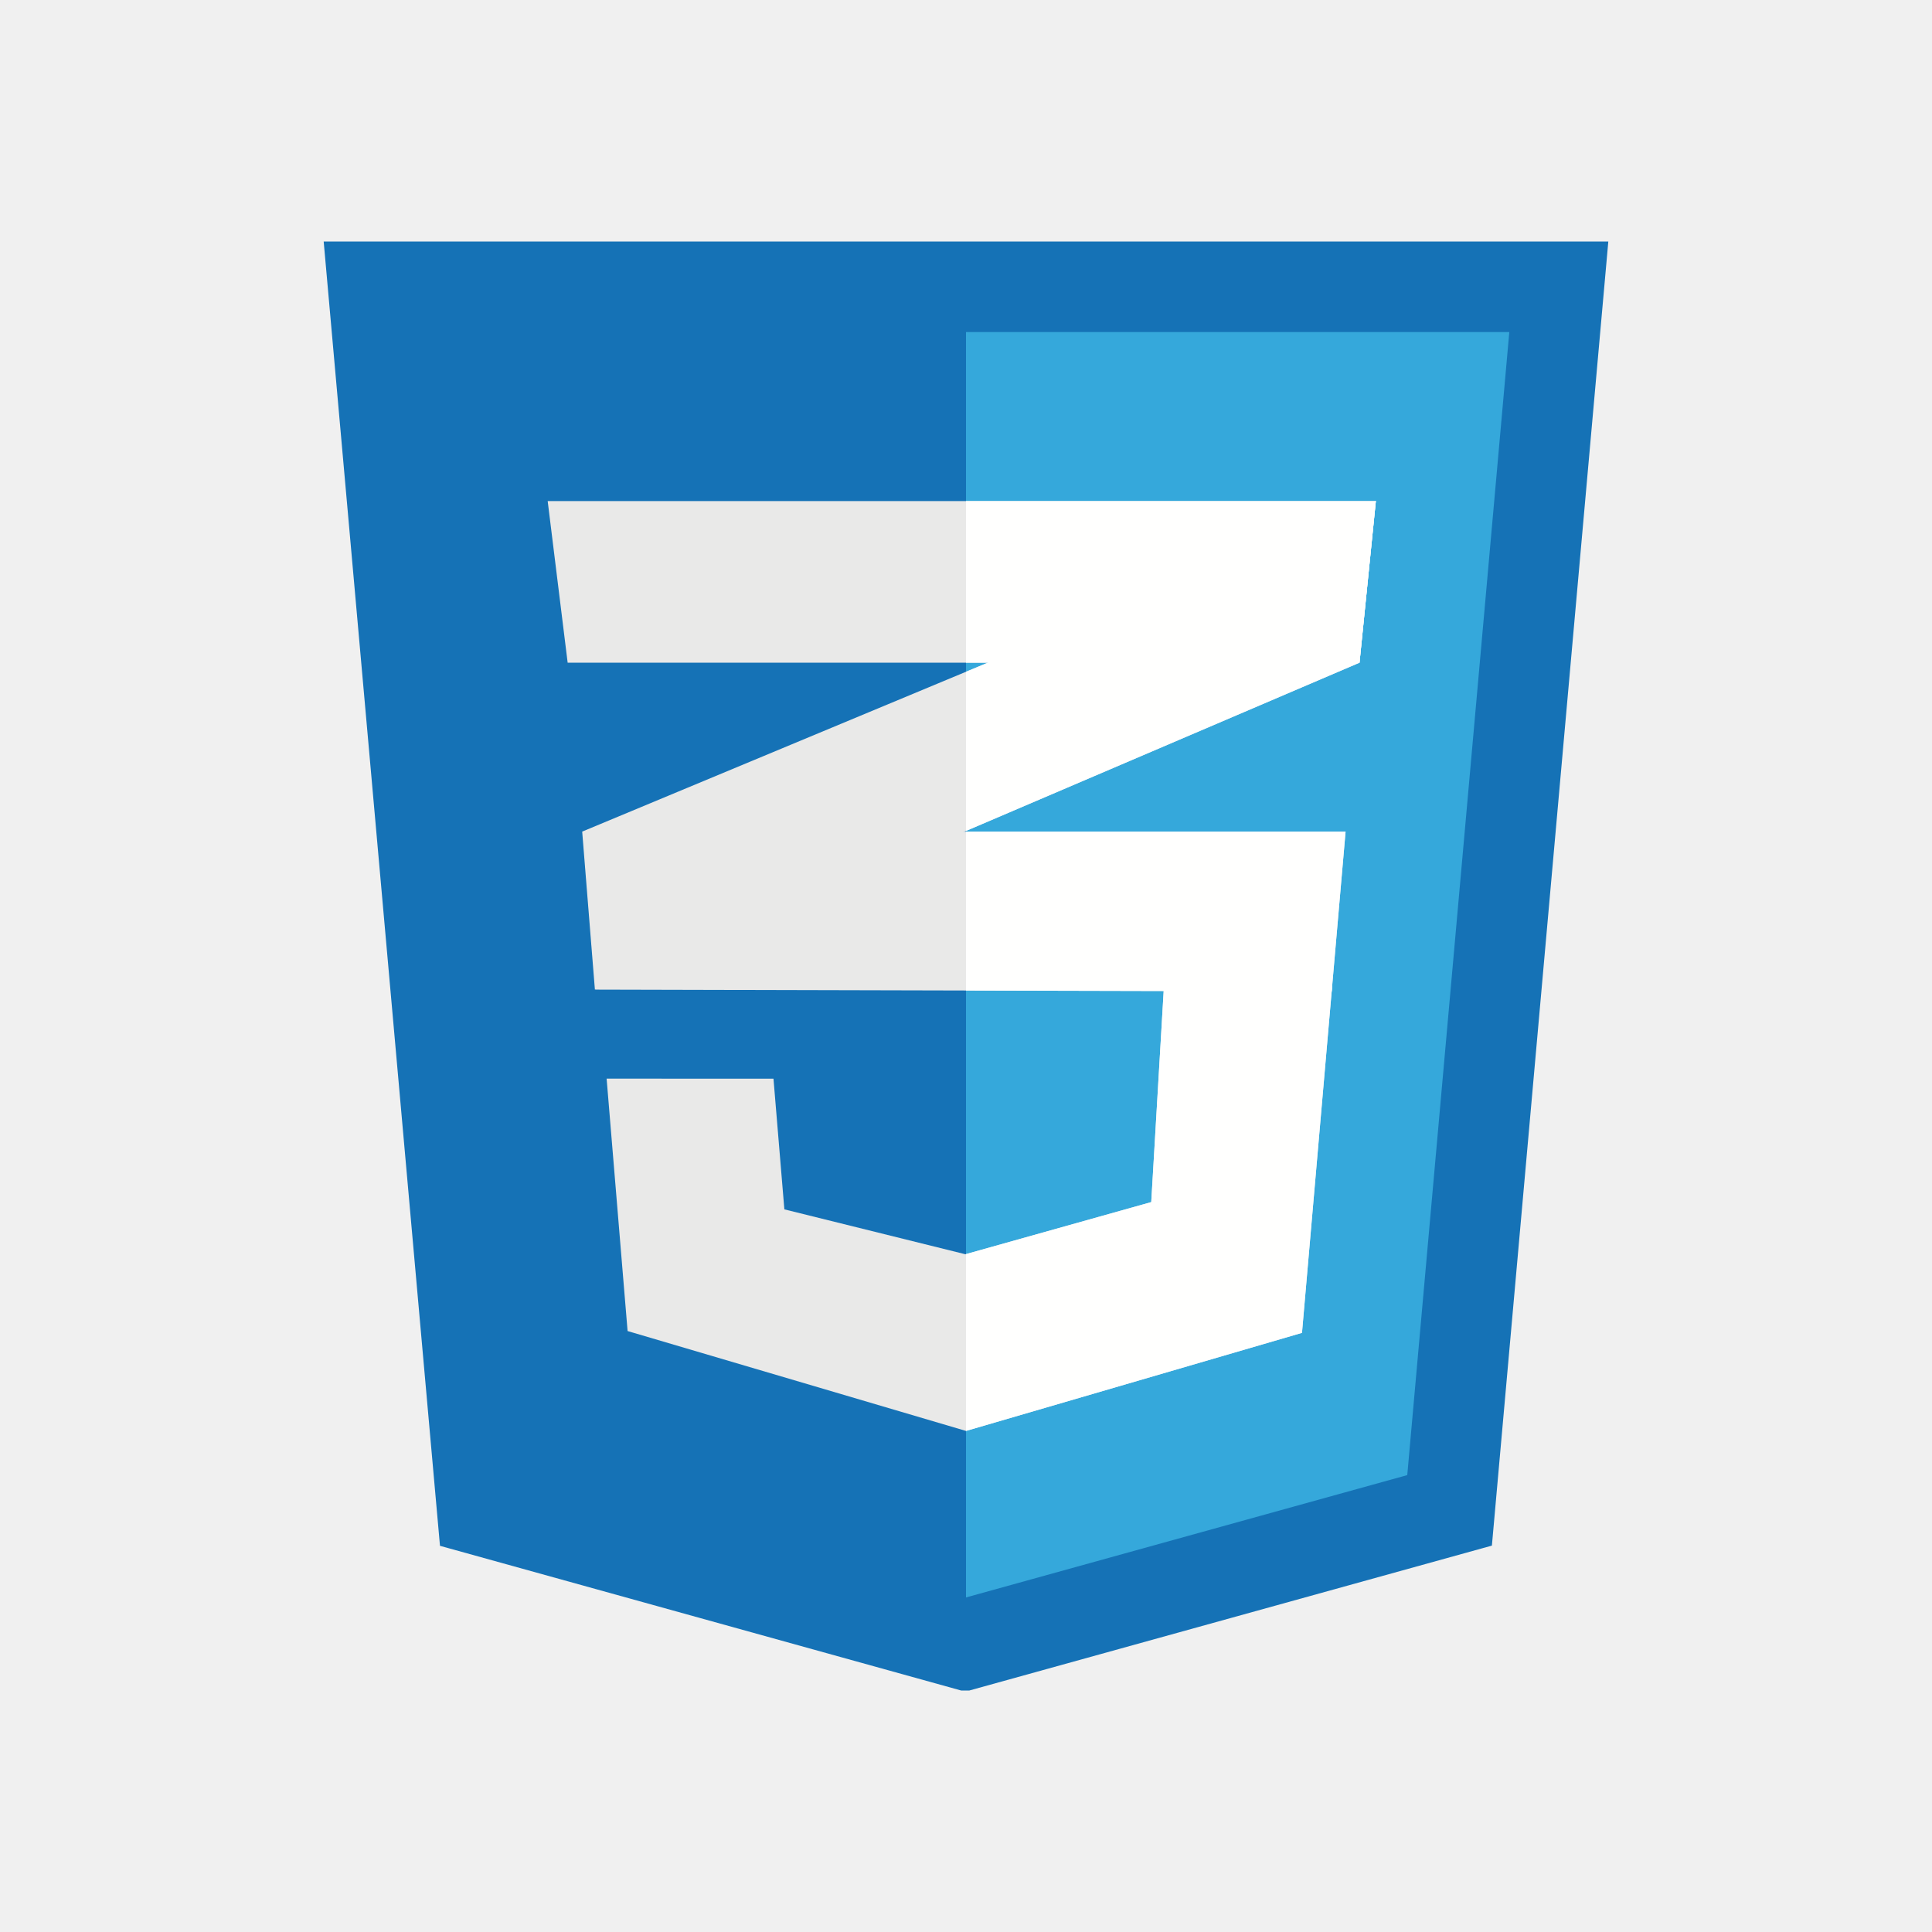
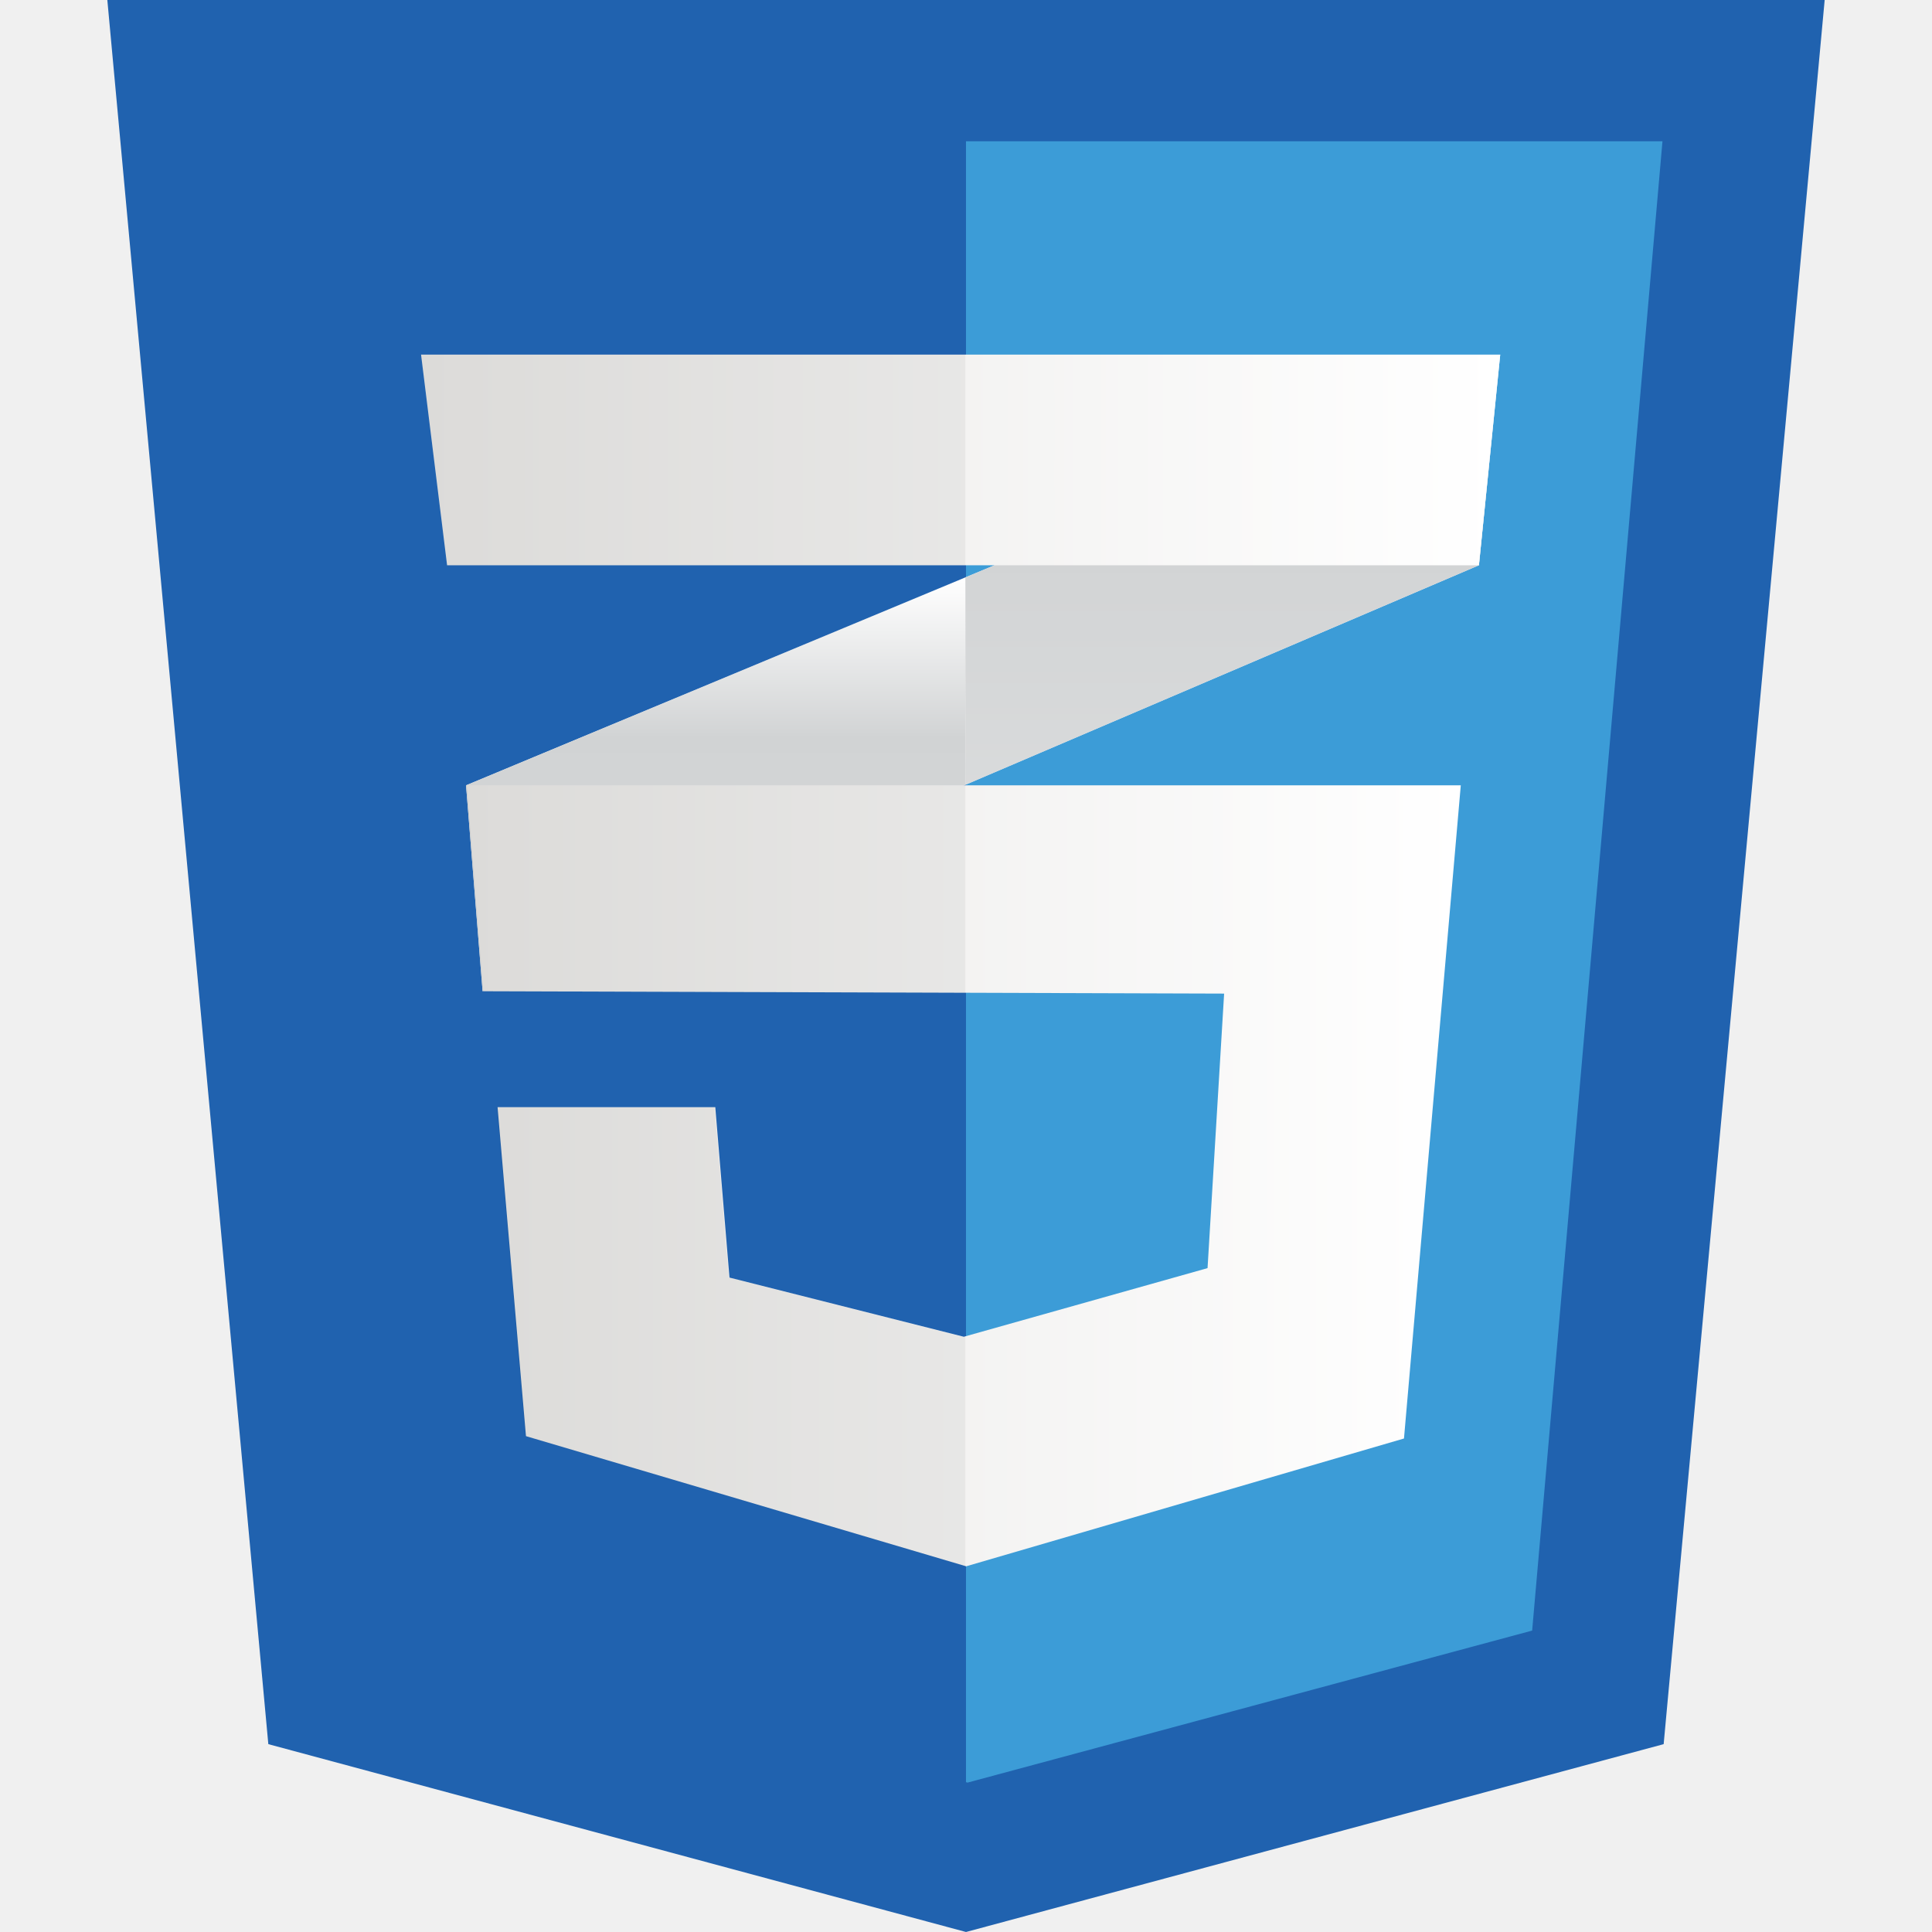
- <svg xmlns="http://www.w3.org/2000/svg" height="2048px" style="shape-rendering:geometricPrecision; text-rendering:geometricPrecision; image-rendering:optimizeQuality; fill-rule:evenodd; clip-rule:evenodd" viewBox="0 0 2048 2048" width="2048px" xml:space="preserve">
+ <svg xmlns="http://www.w3.org/2000/svg" xmlns:xlink="http://www.w3.org/1999/xlink" width="2048" height="2048" viewBox="0 0 296297 333333" shape-rendering="geometricPrecision" text-rendering="geometricPrecision" image-rendering="optimizeQuality" fill-rule="evenodd" clip-rule="evenodd">
  <defs>
-     <style type="text/css">
-    
-     .fil4 {fill:none}
-     .fil0 {fill:#1572B6}
-     .fil1 {fill:#35A8DB}
-     .fil2 {fill:#E9E9E8}
-     .fil3 {fill:#FFFFFE}
-    
-   </style>
+     <linearGradient id="id4" gradientUnits="userSpaceOnUse" x1="54128.7" y1="79355.5" x2="240318" y2="79355.5">
+       <stop offset="0" stop-color="#e8e7e5" />
+       <stop offset="1" stop-color="#fff" />
+     </linearGradient>
+     <linearGradient id="id5" gradientUnits="userSpaceOnUse" x1="62019.3" y1="202868" x2="233515" y2="202868">
+       <stop offset="0" stop-color="#e8e7e5" />
+       <stop offset="1" stop-color="#fff" />
+     </linearGradient>
+     <linearGradient id="id6" gradientUnits="userSpaceOnUse" x1="104963" y1="99616.9" x2="104963" y2="171021">
+       <stop offset="0" stop-color="#d1d3d4" />
+       <stop offset=".388" stop-color="#d1d3d4" />
+       <stop offset="1" stop-color="#d1d3d4" />
+     </linearGradient>
+     <linearGradient id="id7" gradientUnits="userSpaceOnUse" xlink:href="#id6" x1="194179" y1="61185.8" x2="194179" y2="135407" />
+     <mask id="id0">
+       <linearGradient id="id1" gradientUnits="userSpaceOnUse" x1="104963" y1="99616.9" x2="104963" y2="171021">
+         <stop offset="0" stop-opacity="0" stop-color="#fff" />
+         <stop offset=".388" stop-color="#fff" />
+         <stop offset="1" stop-opacity=".831" stop-color="#fff" />
+       </linearGradient>
+       <path fill="url(#id1)" d="M61737 99467h86453v71704H61737z" />
+     </mask>
+     <mask id="id2">
+       <linearGradient id="id3" gradientUnits="userSpaceOnUse" x1="194179" y1="61185.8" x2="194179" y2="135407">
+         <stop offset="0" stop-opacity="0" stop-color="#fff" />
+         <stop offset=".388" stop-color="#fff" />
+         <stop offset="1" stop-opacity=".831" stop-color="#fff" />
+       </linearGradient>
+       <path fill="url(#id3)" d="M147890 61036h92578v74521h-92578z" />
+     </mask>
+     <style>.fil6{fill:#000;fill-opacity:.051}</style>
  </defs>
  <g id="Layer_x0020_1">
-     <g id="_337846024">
-       <polygon class="fil0" id="_337847128" points="1582.48,1627.13 1703.3,273.751 1704.88,255.999 1687.08,255.999 360.919,255.999 343.118,255.999 344.699,273.751 465.388,1627.35 466.394,1638.64 477.266,1641.65 1018.85,1792 1027.54,1792 1570.6,1641.43 1581.47,1638.42 " />
-       <polygon class="fil1" id="_337847104" points="1599.93,351.998 1024,351.998 1024,1693.36 1491.76,1563.67 " />
-       <g>
-         <polygon class="fil2" id="_337846984" points="1023.36,712.359 617.147,881.537 630.621,1049.03 1023.36,881.108 1441.13,702.495 1458.45,531.154 " />
-         <polygon class="fil2" id="_337846144" points="1023.36,531.162 1026.37,531.162 1029.8,531.162 1033.22,531.162 1036.65,531.162 1040.08,531.162 1043.51,531.162 1046.94,531.162 1050.37,531.162 1053.8,531.162 1057.23,531.162 1060.66,531.162 1064.09,531.162 1067.52,531.162 1070.95,531.162 1074.38,531.162 1077.81,531.162 1081.23,531.162 1084.66,531.162 1088.09,531.162 1091.52,531.162 1094.95,531.162 1098.38,531.162 1101.81,531.162 1105.24,531.162 1108.67,531.162 1112.1,531.162 1115.53,531.162 1118.95,531.162 1122.38,531.162 1125.81,531.162 1129.24,531.162 1132.67,531.162 1136.1,531.162 1139.53,531.162 1142.96,531.162 1146.39,531.162 1149.82,531.162 1153.25,531.162 1156.68,531.162 1160.11,531.162 1163.54,531.162 1166.97,531.162 1170.39,531.162 1173.82,531.162 1177.25,531.162 1180.68,531.162 1184.11,531.162 1187.54,531.162 1190.97,531.162 1194.4,531.162 1197.83,531.162 1201.26,531.162 1204.69,531.162 1208.12,531.162 1211.55,531.162 1214.97,531.162 1218.4,531.162 1221.83,531.162 1225.26,531.162 1228.69,531.162 1232.12,531.162 1235.55,531.162 1238.98,531.162 1242.41,531.162 1245.84,531.162 1249.27,531.162 1252.7,531.162 1256.12,531.162 1259.55,531.162 1262.98,531.162 1266.41,531.162 1269.84,531.162 1273.27,531.162 1276.7,531.162 1280.13,531.162 1283.56,531.162 1286.99,531.162 1290.42,531.162 1293.85,531.162 1297.28,531.162 1300.71,531.162 1304.13,531.162 1307.56,531.162 1310.99,531.162 1314.42,531.162 1317.85,531.162 1321.28,531.162 1324.71,531.162 1328.14,531.162 1331.57,531.162 1335,531.162 1338.43,531.162 1341.86,531.162 1345.28,531.162 1348.71,531.162 1352.14,531.162 1355.57,531.162 1359,531.162 1362.43,531.162 1365.86,531.162 1369.29,531.162 1372.72,531.162 1376.15,531.162 1379.58,531.162 1383.01,531.162 1386.44,531.162 1389.87,531.162 1393.29,531.162 1396.72,531.162 1400.15,531.162 1403.58,531.162 1407.01,531.162 1410.44,531.162 1413.87,531.162 1417.3,531.162 1420.73,531.162 1424.16,531.162 1427.59,531.162 1431.02,531.162 1434.45,531.162 1437.88,531.162 1441.3,531.162 1444.73,531.162 1448.16,531.162 1451.59,531.162 1455.02,531.162 1458.45,531.162 1455.02,565.076 1451.59,598.987 1448.16,632.898 1444.73,666.82 1441.3,700.732 1441.13,702.495 1441.13,702.495 1437.88,702.495 1434.45,702.495 1431.02,702.495 1427.59,702.495 1424.16,702.495 1420.73,702.495 1417.3,702.495 1413.87,702.495 1410.44,702.495 1407.01,702.495 1403.58,702.495 1400.15,702.495 1396.72,702.495 1393.29,702.495 1389.87,702.495 1386.44,702.495 1383.01,702.495 1379.58,702.495 1376.15,702.495 1372.72,702.495 1369.29,702.495 1365.86,702.495 1362.43,702.495 1359,702.495 1355.57,702.495 1352.14,702.495 1348.71,702.495 1345.28,702.495 1341.86,702.495 1338.43,702.495 1335,702.495 1331.57,702.495 1328.14,702.495 1324.71,702.495 1321.28,702.495 1317.85,702.495 1314.42,702.495 1310.99,702.495 1307.56,702.495 1304.13,702.495 1300.71,702.495 1297.28,702.495 1293.85,702.495 1290.42,702.495 1286.99,702.495 1283.56,702.495 1280.13,702.495 1276.7,702.495 1273.27,702.495 1269.84,702.495 1266.41,702.495 1262.98,702.495 1259.55,702.495 1256.12,702.495 1252.7,702.495 1249.27,702.495 1245.84,702.495 1242.41,702.495 1238.98,702.495 1235.55,702.495 1232.12,702.495 1228.69,702.495 1225.26,702.495 1221.83,702.495 1218.4,702.495 1214.97,702.495 1211.55,702.495 1208.12,702.495 1204.69,702.495 1201.26,702.495 1197.83,702.495 1194.4,702.495 1190.97,702.495 1187.54,702.495 1184.11,702.495 1180.68,702.495 1177.25,702.495 1173.82,702.495 1170.39,702.495 1166.97,702.495 1163.54,702.495 1160.11,702.495 1156.68,702.495 1153.25,702.495 1149.82,702.495 1146.39,702.495 1142.96,702.495 1139.53,702.495 1136.1,702.495 1132.67,702.495 1129.24,702.495 1125.81,702.495 1122.38,702.495 1118.95,702.495 1115.53,702.495 1112.1,702.495 1108.67,702.495 1105.24,702.495 1101.81,702.495 1098.38,702.495 1094.95,702.495 1091.52,702.495 1088.09,702.495 1084.66,702.495 1081.23,702.495 1077.81,702.495 1074.38,702.495 1070.95,702.495 1067.52,702.495 1064.09,702.495 1060.66,702.495 1057.23,702.495 1053.8,702.495 1050.37,702.495 1047.04,702.495 1046.94,702.495 1043.51,702.495 1040.08,702.495 1036.65,702.495 1033.22,702.495 1029.8,702.495 1026.37,702.495 1023.86,702.495 1023.36,702.495 1022.94,702.495 1019.51,702.495 1016.08,702.495 1012.65,702.495 1009.22,702.495 1005.79,702.495 1002.36,702.495 998.933,702.495 995.504,702.495 992.075,702.495 988.646,702.495 985.216,702.495 981.787,702.495 978.359,702.495 974.929,702.495 971.5,702.495 968.07,702.495 964.641,702.495 961.211,702.495 957.783,702.495 954.354,702.495 950.924,702.495 947.495,702.495 944.065,702.495 940.637,702.495 937.207,702.495 933.778,702.495 930.349,702.495 926.919,702.495 923.49,702.495 920.061,702.495 916.632,702.495 913.202,702.495 909.773,702.495 906.344,702.495 902.914,702.495 899.486,702.495 896.056,702.495 892.627,702.495 889.198,702.495 885.768,702.495 882.34,702.495 878.911,702.495 875.481,702.495 872.051,702.495 868.622,702.495 865.194,702.495 861.764,702.495 858.335,702.495 854.906,702.495 851.476,702.495 848.048,702.495 844.618,702.495 841.189,702.495 837.759,702.495 834.33,702.495 830.901,702.495 827.472,702.495 824.043,702.495 820.613,702.495 817.184,702.495 813.754,702.495 810.325,702.495 806.897,702.495 803.467,702.495 800.038,702.495 796.608,702.495 793.179,702.495 789.749,702.495 786.321,702.495 782.892,702.495 779.462,702.495 776.033,702.495 772.603,702.495 769.175,702.495 765.746,702.495 762.316,702.495 758.887,702.495 755.458,702.495 752.029,702.495 748.599,702.495 745.17,702.495 741.741,702.495 738.311,702.495 734.882,702.495 731.454,702.495 728.024,702.495 724.595,702.495 721.165,702.495 717.736,702.495 714.306,702.495 710.878,702.495 707.449,702.495 704.019,702.495 700.59,702.495 697.16,702.495 693.732,702.495 690.302,702.495 686.873,702.495 683.444,702.495 680.014,702.495 676.586,702.495 673.156,702.495 669.727,702.495 666.298,702.495 662.868,702.495 659.439,702.495 656.01,702.495 652.581,702.495 649.151,702.495 645.722,702.495 642.293,702.495 638.863,702.495 635.435,702.495 632.006,702.495 628.576,702.495 625.146,702.495 621.717,702.495 618.289,702.495 614.859,702.495 611.43,702.495 608.001,702.495 604.571,702.495 601.741,702.495 601.143,697.649 597.713,669.896 594.284,642.152 590.854,614.397 587.425,586.653 583.997,558.908 580.568,531.162 583.997,531.162 587.425,531.162 590.854,531.162 594.284,531.162 597.713,531.162 601.143,531.162 604.571,531.162 608.001,531.162 611.43,531.162 614.859,531.162 618.289,531.162 621.717,531.162 625.146,531.162 628.576,531.162 632.006,531.162 635.435,531.162 638.863,531.162 642.293,531.162 645.722,531.162 649.151,531.162 652.581,531.162 656.01,531.162 659.439,531.162 662.868,531.162 666.298,531.162 669.727,531.162 673.156,531.162 676.586,531.162 680.014,531.162 683.444,531.162 686.873,531.162 690.302,531.162 693.732,531.162 697.16,531.162 700.59,531.162 704.019,531.162 707.449,531.162 710.878,531.162 714.306,531.162 717.736,531.162 721.165,531.162 724.595,531.162 728.024,531.162 731.454,531.162 734.882,531.162 738.311,531.162 741.741,531.162 745.17,531.162 748.599,531.162 752.029,531.162 755.458,531.162 758.887,531.162 762.316,531.162 765.746,531.162 769.175,531.162 772.603,531.162 776.033,531.162 779.462,531.162 782.892,531.162 786.321,531.162 789.749,531.162 793.179,531.162 796.608,531.162 800.038,531.162 803.467,531.162 806.897,531.162 810.325,531.162 813.754,531.162 817.184,531.162 820.613,531.162 824.043,531.162 827.472,531.162 830.901,531.162 834.33,531.162 837.759,531.162 841.189,531.162 844.618,531.162 848.048,531.162 851.476,531.162 854.906,531.162 858.335,531.162 861.764,531.162 865.194,531.162 868.622,531.162 872.051,531.162 875.481,531.162 878.911,531.162 882.34,531.162 885.768,531.162 889.198,531.162 892.627,531.162 896.056,531.162 899.486,531.162 902.914,531.162 906.344,531.162 909.773,531.162 913.202,531.162 916.632,531.162 920.061,531.162 923.49,531.162 926.919,531.162 930.349,531.162 933.778,531.162 937.207,531.162 940.637,531.162 944.065,531.162 947.495,531.162 950.924,531.162 954.354,531.162 957.783,531.162 961.211,531.162 964.641,531.162 968.07,531.162 971.5,531.162 974.929,531.162 978.359,531.162 981.787,531.162 985.216,531.162 988.646,531.162 992.075,531.162 995.504,531.162 998.933,531.162 1002.36,531.162 1005.79,531.162 1009.22,531.162 1012.65,531.162 1016.08,531.162 1019.51,531.162 1022.94,531.162 " />
-         <polygon class="fil2" id="_337846384" points="617.774,881.561 1426.37,881.561 1411.64,1050.96 631.247,1049.03 " />
-         <polygon class="fil2" id="_337846192" points="643.04,1143.39 819.921,1143.46 831.462,1281.97 1023.36,1329.56 1220.37,1274.27 1233.7,1047.76 1412.16,1044.96 1380.16,1412.88 1024,1516.85 665.275,1410.96 " />
-       </g>
-       <g>
-         <polygon class="fil3" id="_337846792" points="1024,880.833 1441.13,702.495 1458.45,531.154 1024,712.091 " />
-         <polygon class="fil3" id="_337846480" points="1024,531.162 1026.37,531.162 1029.8,531.162 1033.22,531.162 1036.65,531.162 1040.08,531.162 1043.51,531.162 1046.94,531.162 1050.37,531.162 1053.8,531.162 1057.23,531.162 1060.66,531.162 1064.09,531.162 1067.52,531.162 1070.95,531.162 1074.38,531.162 1077.81,531.162 1081.23,531.162 1084.66,531.162 1088.09,531.162 1091.52,531.162 1094.95,531.162 1098.38,531.162 1101.81,531.162 1105.24,531.162 1108.67,531.162 1112.1,531.162 1115.53,531.162 1118.95,531.162 1122.38,531.162 1125.81,531.162 1129.24,531.162 1132.67,531.162 1136.1,531.162 1139.53,531.162 1142.96,531.162 1146.39,531.162 1149.82,531.162 1153.25,531.162 1156.68,531.162 1160.11,531.162 1163.54,531.162 1166.97,531.162 1170.39,531.162 1173.82,531.162 1177.25,531.162 1180.68,531.162 1184.11,531.162 1187.54,531.162 1190.97,531.162 1194.4,531.162 1197.83,531.162 1201.26,531.162 1204.69,531.162 1208.12,531.162 1211.55,531.162 1214.97,531.162 1218.4,531.162 1221.83,531.162 1225.26,531.162 1228.69,531.162 1232.12,531.162 1235.55,531.162 1238.98,531.162 1242.41,531.162 1245.84,531.162 1249.27,531.162 1252.7,531.162 1256.12,531.162 1259.55,531.162 1262.98,531.162 1266.41,531.162 1269.84,531.162 1273.27,531.162 1276.7,531.162 1280.13,531.162 1283.56,531.162 1286.99,531.162 1290.42,531.162 1293.85,531.162 1297.28,531.162 1300.71,531.162 1304.13,531.162 1307.56,531.162 1310.99,531.162 1314.42,531.162 1317.85,531.162 1321.28,531.162 1324.71,531.162 1328.14,531.162 1331.57,531.162 1335,531.162 1338.43,531.162 1341.86,531.162 1345.28,531.162 1348.71,531.162 1352.14,531.162 1355.57,531.162 1359,531.162 1362.43,531.162 1365.86,531.162 1369.29,531.162 1372.72,531.162 1376.15,531.162 1379.58,531.162 1383.01,531.162 1386.44,531.162 1389.87,531.162 1393.29,531.162 1396.72,531.162 1400.15,531.162 1403.58,531.162 1407.01,531.162 1410.44,531.162 1413.87,531.162 1417.3,531.162 1420.73,531.162 1424.16,531.162 1427.59,531.162 1431.02,531.162 1434.45,531.162 1437.88,531.162 1441.3,531.162 1444.73,531.162 1448.16,531.162 1451.59,531.162 1455.02,531.162 1458.45,531.162 1455.02,565.076 1451.59,598.987 1448.16,632.898 1444.73,666.82 1441.3,700.732 1441.13,702.495 1441.13,702.495 1437.88,702.495 1434.45,702.495 1431.02,702.495 1427.59,702.495 1424.16,702.495 1420.73,702.495 1417.3,702.495 1413.87,702.495 1410.44,702.495 1407.01,702.495 1403.58,702.495 1400.15,702.495 1396.72,702.495 1393.29,702.495 1389.87,702.495 1386.44,702.495 1383.01,702.495 1379.58,702.495 1376.15,702.495 1372.72,702.495 1369.29,702.495 1365.86,702.495 1362.43,702.495 1359,702.495 1355.57,702.495 1352.14,702.495 1348.71,702.495 1345.28,702.495 1341.86,702.495 1338.43,702.495 1335,702.495 1331.57,702.495 1328.14,702.495 1324.71,702.495 1321.28,702.495 1317.85,702.495 1314.42,702.495 1310.99,702.495 1307.56,702.495 1304.13,702.495 1300.71,702.495 1297.28,702.495 1293.85,702.495 1290.42,702.495 1286.99,702.495 1283.56,702.495 1280.13,702.495 1276.7,702.495 1273.27,702.495 1269.84,702.495 1266.41,702.495 1262.98,702.495 1259.55,702.495 1256.12,702.495 1252.7,702.495 1249.27,702.495 1245.84,702.495 1242.41,702.495 1238.98,702.495 1235.55,702.495 1232.12,702.495 1228.69,702.495 1225.26,702.495 1221.83,702.495 1218.4,702.495 1214.97,702.495 1211.55,702.495 1208.12,702.495 1204.69,702.495 1201.26,702.495 1197.83,702.495 1194.4,702.495 1190.97,702.495 1187.54,702.495 1184.11,702.495 1180.68,702.495 1177.25,702.495 1173.82,702.495 1170.39,702.495 1166.97,702.495 1163.54,702.495 1160.11,702.495 1156.68,702.495 1153.25,702.495 1149.82,702.495 1146.39,702.495 1142.96,702.495 1139.53,702.495 1136.1,702.495 1132.67,702.495 1129.24,702.495 1125.81,702.495 1122.38,702.495 1118.95,702.495 1115.53,702.495 1112.1,702.495 1108.67,702.495 1105.24,702.495 1101.81,702.495 1098.38,702.495 1094.95,702.495 1091.52,702.495 1088.09,702.495 1084.66,702.495 1081.23,702.495 1077.81,702.495 1074.38,702.495 1070.95,702.495 1067.52,702.495 1064.09,702.495 1060.66,702.495 1057.23,702.495 1053.8,702.495 1050.37,702.495 1047.04,702.495 1046.94,702.495 1043.51,702.495 1040.08,702.495 1036.65,702.495 1033.22,702.495 1029.8,702.495 1026.37,702.495 1024,702.495 " />
-         <polygon class="fil3" id="_337845784" points="1024,881.561 1426.37,881.561 1411.64,1050.96 1024,1050 " />
-         <polygon class="fil3" id="_337845328" points="1024,1329.38 1220.37,1274.27 1233.7,1047.76 1412.16,1044.96 1380.16,1412.88 1024,1516.85 1024,1516.84 " />
-       </g>
+     <g id="_513085304">
+       <path fill="#2062af" d="M268517 300922l-120369 32411-120371-32411L0 0h296297z" />
+       <path fill="#3c9cd7" d="M148146 24374v283109l273 74 97409-26229 22485-256954z" />
+       <path fill="#fff" d="M148040 99617l-86153 35880 2857 35524 83296-35614 88604-37883 3674-36339-92278 38432z" />
+       <path mask="url(#id0)" fill="url(#id6)" d="M61887 135497l2857 35524 83295-35614V99617z" />
+       <path mask="url(#id2)" fill="url(#id7)" d="M240318 61186l-92278 38431v35790l88604-37883z" />
+       <path fill="url(#id5)" d="M62019 135497l2858 35524 127806 407-2859 47365-42055 11840-40428-10208-2450-29399H67327l4900 56756 75950 22457 75538-22050 9800-112692z" />
+       <path class="fil6" d="M148040 135497H61888l2857 35524 83295 266v-35790zm0 95022l-408 114-40422-10208-2450-29399H67197l4899 56756 75944 22457v-39720z" />
+       <path fill="url(#id4)" d="M54129 61186h186189l-3674 36339H58620l-4491-36339z" />
+       <path class="fil6" d="M148040 61186H54129l4491 36339h89420z" />
    </g>
  </g>
-   <rect class="fil4" height="2048" width="2048" />
</svg>
